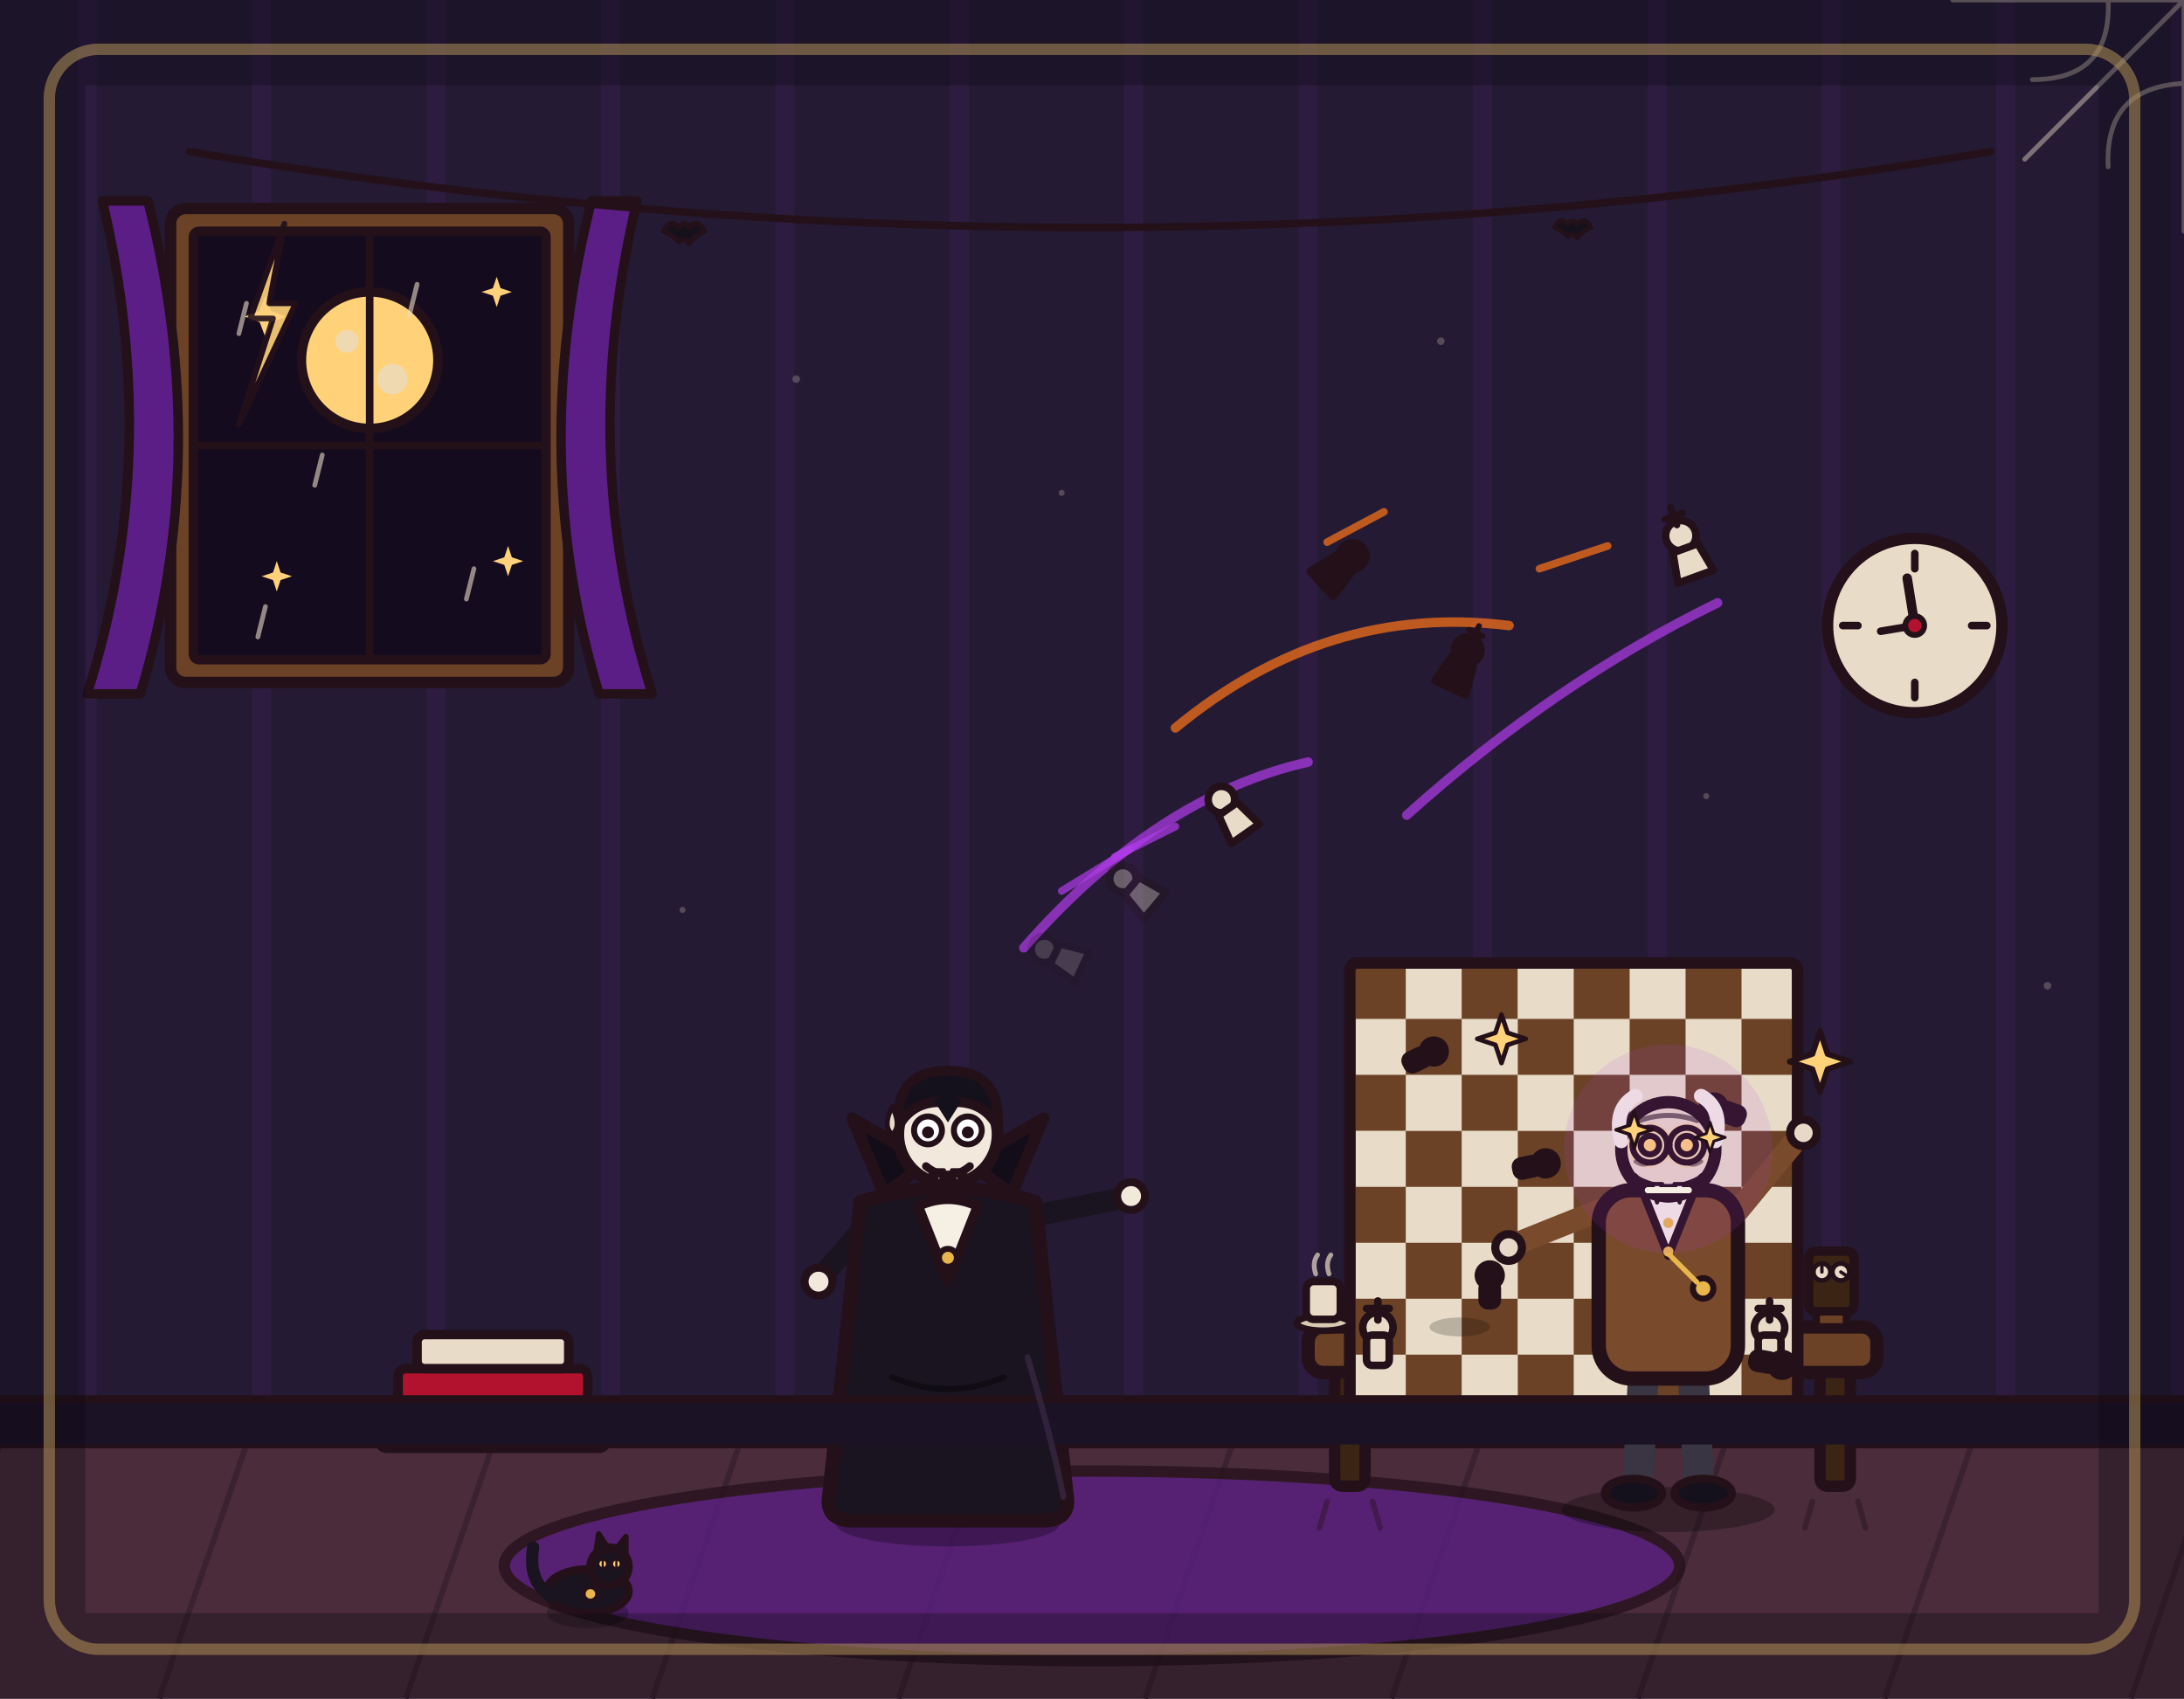
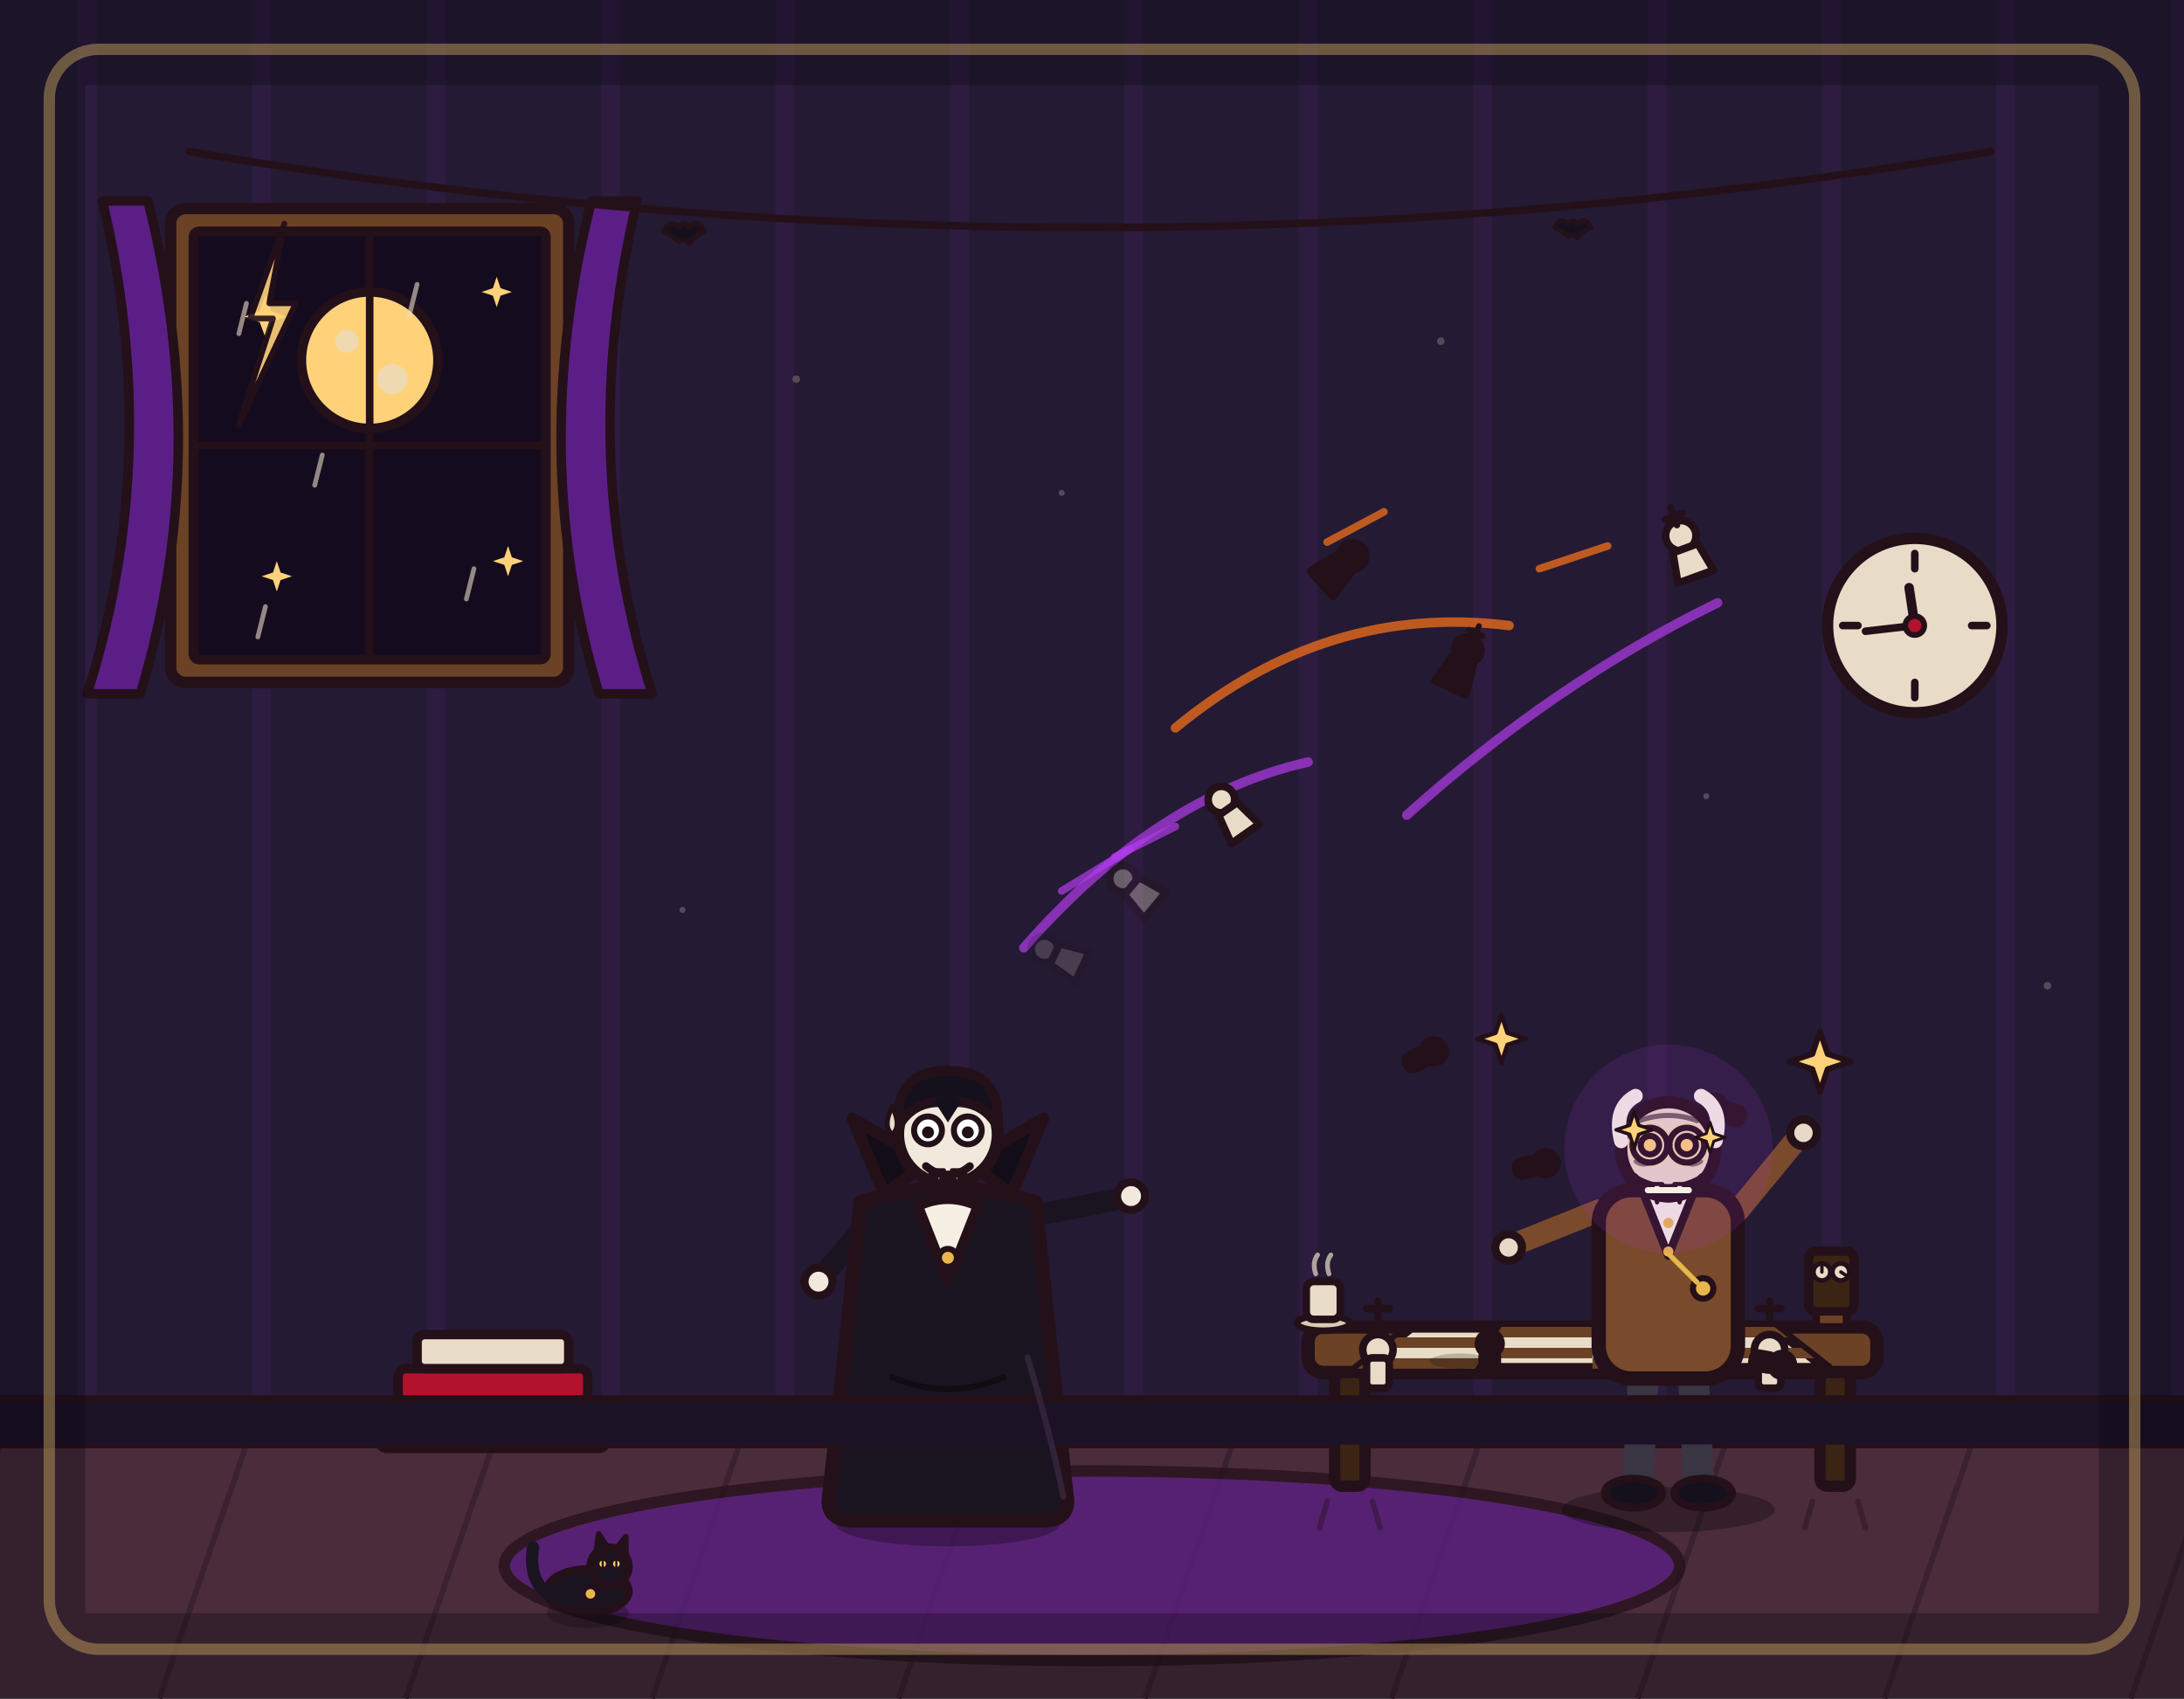
<svg xmlns="http://www.w3.org/2000/svg" viewBox="0 0 1152 896" width="1152" height="896">
  <rect x="0" y="0" width="1152" height="896" fill="#241a33" />
  <path d="M46 0V762M138 0V762M230 0V762M322 0V762M414 0V762M506 0V762M598 0V762M690 0V762M782 0V762M874 0V762M966 0V762M1058 0V762M1150 0V762" stroke="#b03aeb" stroke-width="10" opacity=".07" fill="none" />
  <g>
    <rect x="90" y="110" width="210" height="250" rx="8" fill="#6b4226" stroke="#241019" stroke-width="6" stroke-linejoin="round" />
    <rect x="102" y="122" width="186" height="226" rx="3" fill="#150b1e" stroke="#241019" stroke-width="5" stroke-linejoin="round" />
    <circle cx="195" cy="190" r="36" fill="#ffd27a" stroke="#241019" stroke-width="5" stroke-linejoin="round" />
    <circle cx="183" cy="180" r="6" fill="#e8dcc8" opacity="0.7" />
    <circle cx="207" cy="200" r="8" fill="#e8dcc8" opacity="0.7" />
    <path d="M140 156 L143 164 L151 167 L143 170 L140 178 L137 170 L129 167 L137 164 Z" fill="#ffd27a" />
    <path d="M262 146 L264 152 L270 154 L264 156 L262 162 L260 156 L254 154 L260 152 Z" fill="#ffd27a" />
    <path d="M146 296 L148 302 L154 304 L148 306 L146 312 L144 306 L138 304 L144 302 Z" fill="#ffd27a" />
    <path d="M268 288 L270 294 L276 296 L270 298 L268 304 L266 298 L260 296 L266 294 Z" fill="#ffd27a" />
    <line x1="195" y1="122" x2="195" y2="348" stroke="#241019" stroke-width="4" stroke-linecap="round" />
    <line x1="102" y1="235" x2="288" y2="235" stroke="#241019" stroke-width="4" stroke-linecap="round" />
  </g>
  <g>
    <circle cx="1010" cy="330" r="46" fill="#e8dcc8" stroke="#241019" stroke-width="6" stroke-linejoin="round" />
    <line x1="1010" y1="292" x2="1010" y2="300" stroke="#241019" stroke-width="4" stroke-linecap="round" />
    <line x1="1010" y1="360" x2="1010" y2="368" stroke="#241019" stroke-width="4" stroke-linecap="round" />
    <line x1="972" y1="330" x2="980" y2="330" stroke="#241019" stroke-width="4" stroke-linecap="round" />
    <line x1="1040" y1="330" x2="1048" y2="330" stroke="#241019" stroke-width="4" stroke-linecap="round" />
-     <line x1="1010" y1="330" x2="1006" y2="305" stroke="#241019" stroke-width="5" stroke-linecap="round" />
-     <line x1="1010" y1="330" x2="992" y2="333" stroke="#241019" stroke-width="4" stroke-linecap="round" />
+     <line x1="1010" y1="330" x2="1007" y2="310" stroke="#241019" stroke-width="5" stroke-linecap="round" />
+     <line x1="1010" y1="330" x2="984" y2="333" stroke="#241019" stroke-width="4" stroke-linecap="round" />
    <circle cx="1010" cy="330" r="5" fill="#b3122e" stroke="#241019" stroke-width="3" stroke-linejoin="round" />
  </g>
  <rect x="0" y="760" width="1152" height="136" fill="#4a2c3a" />
  <path d="M0 762 L-46 896M130 762 L84 896M260 762 L214 896M390 762 L344 896M520 762 L474 896M650 762 L604 896M780 762 L734 896M910 762 L864 896M1040 762 L994 896M1170 762 L1124 896" stroke="#3a2230" stroke-width="3" fill="none" />
  <line x1="0" y1="761" x2="1152" y2="761" stroke="#241019" stroke-width="6" stroke-linecap="round" />
  <ellipse cx="576" cy="826" rx="310" ry="50" fill="#5b1e86" stroke="#241019" stroke-width="6" stroke-linejoin="round" stroke-linecap="round" opacity="0.75" />
  <rect x="200" y="742" width="120" height="22" rx="4" fill="#b03aeb" stroke="#241019" stroke-width="5" stroke-linejoin="round" />
  <rect x="210" y="722" width="100" height="20" rx="4" fill="#b3122e" stroke="#241019" stroke-width="5" stroke-linejoin="round" />
  <rect x="220" y="704" width="80" height="18" rx="4" fill="#e8dcc8" stroke="#241019" stroke-width="5" stroke-linejoin="round" />
  <rect x="690" y="700" width="300" height="24" rx="8" fill="#6b4226" stroke="#241019" stroke-width="7" stroke-linejoin="round" stroke-linecap="round" />
  <rect x="704" y="724" width="16" height="60" rx="4" fill="#3c2415" stroke="#241019" stroke-width="6" stroke-linejoin="round" stroke-linecap="round" />
  <rect x="960" y="724" width="16" height="60" rx="4" fill="#3c2415" stroke="#241019" stroke-width="6" stroke-linejoin="round" stroke-linecap="round" />
-   <rect x="712" y="508" width="236.2" height="236.2" rx="4" fill="#e8dcc8" stroke="#241019" stroke-width="6" stroke-linejoin="round" />
-   <rect x="712" y="508" width="29.5" height="29.5" fill="#6b4226" stroke="none" />
-   <rect x="712" y="567" width="29.5" height="29.5" fill="#6b4226" stroke="none" />
-   <rect x="712" y="626.1" width="29.5" height="29.5" fill="#6b4226" stroke="none" />
-   <rect x="712" y="685.1" width="29.5" height="29.5" fill="#6b4226" stroke="none" />
-   <rect x="741.5" y="537.5" width="29.5" height="29.5" fill="#6b4226" stroke="none" />
-   <rect x="741.5" y="596.6" width="29.5" height="29.5" fill="#6b4226" stroke="none" />
-   <rect x="741.5" y="655.6" width="29.5" height="29.5" fill="#6b4226" stroke="none" />
-   <rect x="741.5" y="714.6" width="29.5" height="29.5" fill="#6b4226" stroke="none" />
-   <rect x="771" y="508" width="29.5" height="29.5" fill="#6b4226" stroke="none" />
-   <rect x="771" y="567" width="29.5" height="29.5" fill="#6b4226" stroke="none" />
-   <rect x="771" y="626.1" width="29.5" height="29.5" fill="#6b4226" stroke="none" />
-   <rect x="771" y="685.1" width="29.5" height="29.5" fill="#6b4226" stroke="none" />
-   <rect x="800.6" y="537.5" width="29.5" height="29.5" fill="#6b4226" stroke="none" />
-   <rect x="800.6" y="596.6" width="29.5" height="29.5" fill="#6b4226" stroke="none" />
-   <rect x="800.6" y="655.6" width="29.5" height="29.5" fill="#6b4226" stroke="none" />
-   <rect x="800.6" y="714.6" width="29.5" height="29.5" fill="#6b4226" stroke="none" />
-   <rect x="830.1" y="508" width="29.5" height="29.5" fill="#6b4226" stroke="none" />
-   <rect x="830.1" y="567" width="29.5" height="29.5" fill="#6b4226" stroke="none" />
-   <rect x="830.1" y="626.1" width="29.5" height="29.5" fill="#6b4226" stroke="none" />
-   <rect x="830.1" y="685.1" width="29.5" height="29.5" fill="#6b4226" stroke="none" />
-   <rect x="859.6" y="537.5" width="29.5" height="29.5" fill="#6b4226" stroke="none" />
-   <rect x="859.6" y="596.6" width="29.5" height="29.5" fill="#6b4226" stroke="none" />
-   <rect x="859.6" y="655.6" width="29.5" height="29.5" fill="#6b4226" stroke="none" />
-   <rect x="859.6" y="714.6" width="29.5" height="29.5" fill="#6b4226" stroke="none" />
-   <rect x="889.1" y="508" width="29.5" height="29.5" fill="#6b4226" stroke="none" />
-   <rect x="889.1" y="567" width="29.5" height="29.5" fill="#6b4226" stroke="none" />
-   <rect x="889.1" y="626.1" width="29.5" height="29.5" fill="#6b4226" stroke="none" />
-   <rect x="889.1" y="685.1" width="29.5" height="29.5" fill="#6b4226" stroke="none" />
-   <rect x="918.6" y="537.5" width="29.5" height="29.5" fill="#6b4226" stroke="none" />
-   <rect x="918.6" y="596.6" width="29.5" height="29.5" fill="#6b4226" stroke="none" />
-   <rect x="918.6" y="655.6" width="29.5" height="29.5" fill="#6b4226" stroke="none" />
-   <rect x="918.6" y="714.6" width="29.5" height="29.5" fill="#6b4226" stroke="none" />
-   <rect x="712" y="508" width="236.2" height="236.2" rx="4" fill="none" stroke="#241019" stroke-width="6" stroke-linejoin="round" stroke-linecap="round" />
-   <ellipse cx="770" cy="700" rx="16" ry="5" fill="#000000" opacity="0.2" />
+   <polygon points="716,722 964,722 936,700 744,700" fill="#e8dcc8" stroke="#241019" stroke-width="6" stroke-linejoin="round" />
+   <g fill="#6b4226" stroke="none">
+     <polygon points="792,700 840,700 840,705.5 788.5,705.5" />
+     <polygon points="888,700 936,700 943,705.5 891.5,705.5" />
+     <polygon points="737,705.5 788.5,705.5 785,711 730,711" />
+     <polygon points="840,705.5 891.5,705.5 895,711 840,711" />
+     <polygon points="785,711 840,711 840,716.5 781.5,716.5" />
+     <polygon points="895,711 950,711 957,716.5 898.5,716.5" />
+     <polygon points="723,716.5 781.5,716.5 778,722 716,722" />
+     <polygon points="840,716.5 898.5,716.5 902,722 840,722" />
+   </g>
+   <ellipse cx="770" cy="718" rx="16" ry="4" fill="#000000" opacity="0.2" />
  <ellipse cx="880" cy="640" rx="14" ry="4.5" fill="#000000" opacity="0.2" />
-   <circle cx="726.8" cy="700.3" r="8" fill="#e8dcc8" stroke="#241019" stroke-width="4" stroke-linejoin="round" />
-   <rect x="720.8" y="704.3" width="12" height="16" rx="3" fill="#e8dcc8" stroke="#241019" stroke-width="4" stroke-linejoin="round" />
+   <circle cx="726.8" cy="712" r="8" fill="#e8dcc8" stroke="#241019" stroke-width="4" stroke-linejoin="round" />
+   <rect x="720.8" y="716.3" width="12" height="16" rx="3" fill="#e8dcc8" stroke="#241019" stroke-width="4" stroke-linejoin="round" />
  <line x1="726.8" y1="686.3" x2="726.8" y2="696.3" stroke="#241019" stroke-width="4" stroke-linecap="round" />
  <line x1="720.8" y1="690.3" x2="732.8" y2="690.3" stroke="#241019" stroke-width="4" stroke-linecap="round" />
-   <circle cx="933.4" cy="700.3" r="8" fill="#e8dcc8" stroke="#241019" stroke-width="4" stroke-linejoin="round" />
-   <rect x="927.4" y="704.3" width="12" height="16" rx="3" fill="#e8dcc8" stroke="#241019" stroke-width="4" stroke-linejoin="round" />
+   <circle cx="933.4" cy="712" r="8" fill="#e8dcc8" stroke="#241019" stroke-width="4" stroke-linejoin="round" />
+   <rect x="927.4" y="716.3" width="12" height="16" rx="3" fill="#e8dcc8" stroke="#241019" stroke-width="4" stroke-linejoin="round" />
  <line x1="933.4" y1="686.3" x2="933.4" y2="696.3" stroke="#241019" stroke-width="4" stroke-linecap="round" />
  <line x1="927.4" y1="690.3" x2="939.4" y2="690.3" stroke="#241019" stroke-width="4" stroke-linecap="round" />
-   <circle cx="785.8" cy="672.8" r="6" fill="#241019" stroke="#241019" stroke-width="4" stroke-linejoin="round" />
-   <rect x="781.8" y="676.8" width="8" height="12" rx="3" fill="#241019" stroke="#241019" stroke-width="4" stroke-linejoin="round" />
-   <circle cx="874.4" cy="672.8" r="6" fill="#241019" stroke="#241019" stroke-width="4" stroke-linejoin="round" />
-   <rect x="870.4" y="676.8" width="8" height="12" rx="3" fill="#241019" stroke="#241019" stroke-width="4" stroke-linejoin="round" />
+   <circle cx="785.8" cy="708.8" r="6" fill="#241019" stroke="#241019" stroke-width="4" stroke-linejoin="round" />
+   <rect x="781.8" y="712.8" width="8" height="12" rx="3" fill="#241019" stroke="#241019" stroke-width="4" stroke-linejoin="round" />
+   <circle cx="874.4" cy="708.8" r="6" fill="#241019" stroke="#241019" stroke-width="4" stroke-linejoin="round" />
+   <rect x="870.4" y="712.8" width="8" height="12" rx="3" fill="#241019" stroke="#241019" stroke-width="4" stroke-linejoin="round" />
  <g transform="rotate(78 815.3 613.7)">
    <circle cx="815.3" cy="613.7" r="6" fill="#241019" stroke="#241019" stroke-width="4" stroke-linejoin="round" />
    <rect x="811.3" y="617.7" width="8" height="12" rx="3" fill="#241019" stroke="#241019" stroke-width="4" stroke-linejoin="round" />
  </g>
  <g transform="rotate(-70 903.9 584.2)">
    <circle cx="903.9" cy="584.2" r="6" fill="#241019" stroke="#241019" stroke-width="4" stroke-linejoin="round" />
    <rect x="899.9" y="588.2" width="8" height="12" rx="3" fill="#241019" stroke="#241019" stroke-width="4" stroke-linejoin="round" />
  </g>
  <g transform="rotate(64 756.3 554.7)">
    <circle cx="756.3" cy="554.7" r="6" fill="#241019" stroke="#241019" stroke-width="4" stroke-linejoin="round" />
    <rect x="752.3" y="558.7" width="8" height="12" rx="3" fill="#241019" stroke="#241019" stroke-width="4" stroke-linejoin="round" />
  </g>
  <path d="M540 500 Q610 420 690 402" fill="none" stroke="#b03aeb" stroke-width="5" stroke-linecap="round" opacity="0.7" />
  <path d="M620 384 Q700 318 796 330" fill="none" stroke="#ff7518" stroke-width="5" stroke-linecap="round" opacity="0.7" />
  <path d="M742 430 Q820 360 906 318" fill="none" stroke="#b03aeb" stroke-width="5" stroke-linecap="round" opacity="0.7" />
  <path d="M560 470 L596 448" stroke="#b03aeb" stroke-width="4" stroke-linecap="round" opacity="0.7" />
  <path d="M588 452 L620 436" stroke="#b03aeb" stroke-width="4" stroke-linecap="round" opacity="0.7" />
  <path d="M812 300 L848 288" stroke="#ff7518" stroke-width="4" stroke-linecap="round" opacity="0.7" />
  <path d="M700 286 L730 270" stroke="#ff7518" stroke-width="4" stroke-linecap="round" opacity="0.7" />
  <g transform="translate(650 430) rotate(-35)">
    <circle cx="0" cy="-10" r="7" fill="#e8dcc8" stroke="#241019" stroke-width="4" stroke-linejoin="round" />
    <path d="M-6 -4 L6 -4 L9 12 L-9 12 Z" fill="#e8dcc8" stroke="#241019" stroke-width="4" stroke-linejoin="round" stroke-linecap="round" />
  </g>
  <g transform="translate(770 352) rotate(25)">
    <circle cx="0" cy="-10" r="7" fill="#241019" stroke="#241019" stroke-width="4" stroke-linejoin="round" />
    <path d="M-6 -4 L6 -4 L9 12 L-9 12 Z" fill="#241019" stroke="#241019" stroke-width="4" stroke-linejoin="round" stroke-linecap="round" />
    <line x1="0" y1="-24" x2="0" y2="-16" stroke="#241019" stroke-width="3" stroke-linecap="round" />
    <line x1="-4" y1="-20" x2="4" y2="-20" stroke="#241019" stroke-width="3" stroke-linecap="round" />
  </g>
  <g transform="translate(890 292) rotate(-20)">
    <circle cx="0" cy="-10" r="8" fill="#e8dcc8" stroke="#241019" stroke-width="4" stroke-linejoin="round" />
    <path d="M-7 -3 L7 -3 L10 13 L-10 13 Z" fill="#e8dcc8" stroke="#241019" stroke-width="4" stroke-linejoin="round" stroke-linecap="round" />
    <line x1="0" y1="-26" x2="0" y2="-16" stroke="#241019" stroke-width="3.5" stroke-linecap="round" />
    <line x1="-5" y1="-21" x2="5" y2="-21" stroke="#241019" stroke-width="3.5" stroke-linecap="round" />
  </g>
  <g transform="translate(706 300) rotate(48)">
    <circle cx="0" cy="-10" r="7" fill="#241019" stroke="#241019" stroke-width="4" stroke-linejoin="round" />
    <path d="M-6 -4 L6 -4 L9 12 L-9 12 Z" fill="#241019" stroke="#241019" stroke-width="4" stroke-linejoin="round" stroke-linecap="round" />
  </g>
  <g transform="translate(960 560)">
    <path d="M0 -16 L4 -4 L16 0 L4 4 L0 16 L-4 4 L-16 0 L-4 -4 Z" fill="#ffd27a" stroke="#241019" stroke-width="3" stroke-linejoin="round" />
  </g>
  <g transform="translate(792 548) scale(0.8)">
    <path d="M0 -16 L4 -4 L16 0 L4 4 L0 16 L-4 4 L-16 0 L-4 -4 Z" fill="#ffd27a" stroke="#241019" stroke-width="3" stroke-linejoin="round" />
  </g>
  <g transform="translate(500 800) scale(1.05)">
    <ellipse cx="0" cy="4" rx="56" ry="11" fill="#000000" stroke-width="0" stroke-linejoin="round" stroke-linecap="round" stroke="none" opacity="0.28" />
    <path d="M-12 -62 L-16 -6" fill="none" stroke="#241a2e" stroke-width="15" stroke-linecap="round" stroke-linejoin="round" />
    <path d="M12 -62 L16 -6" fill="none" stroke="#241a2e" stroke-width="15" stroke-linecap="round" stroke-linejoin="round" />
    <ellipse cx="-18" cy="-4" rx="15" ry="7" fill="#14101c" stroke="#241019" stroke-width="4" stroke-linejoin="round" stroke-linecap="round" />
    <ellipse cx="18" cy="-4" rx="15" ry="7" fill="#14101c" stroke="#241019" stroke-width="4" stroke-linejoin="round" stroke-linecap="round" />
    <path d="M-38 -150 L-62 -122" fill="none" stroke="#1a1420" stroke-width="11" stroke-linecap="round" stroke-linejoin="round" />
    <circle cx="-65" cy="-118" r="7" fill="#f2e8dc" stroke="#241019" stroke-width="4" stroke-linejoin="round" stroke-linecap="round" />
    <path d="M38 -150 L88 -160" fill="none" stroke="#1a1420" stroke-width="11" stroke-linecap="round" stroke-linejoin="round" />
    <circle cx="92" cy="-161" r="7" fill="#f2e8dc" stroke="#241019" stroke-width="4" stroke-linejoin="round" stroke-linecap="round" />
    <path d="M-44 -158 Q-52 -80 -60 -8 Q-60 2 -48 2 L48 2 Q60 2 60 -8 Q52 -80 44 -158 Q0 -172 -44 -158 Z" fill="#1a1420" stroke="#241019" stroke-width="7" stroke-linejoin="round" stroke-linecap="round" />
    <path d="M-32 -162 L-48 -200 L-10 -178 Z" fill="#120d18" stroke="#241019" stroke-width="6" stroke-linejoin="round" stroke-linecap="round" />
    <path d="M32 -162 L48 -200 L10 -178 Z" fill="#120d18" stroke="#241019" stroke-width="6" stroke-linejoin="round" stroke-linecap="round" />
    <path d="M-15 -156 L0 -118 L15 -156 Q0 -163 -15 -156 Z" fill="#f6efe4" stroke="#241019" stroke-width="5" stroke-linejoin="round" stroke-linecap="round" />
    <circle cx="0" cy="-192" r="25" fill="#f2e8dc" stroke="#241019" stroke-width="6" stroke-linejoin="round" stroke-linecap="round" />
    <path d="M-25 -196 Q-27 -224 0 -224 Q27 -224 25 -196 Q17 -210 0 -208 Q-17 -210 -25 -196 Z" fill="#14101c" stroke="#241019" stroke-width="5" stroke-linejoin="round" stroke-linecap="round" />
    <path d="M-7 -209 L0 -198 L7 -209 Q0 -213 -7 -209 Z" fill="#14101c" stroke-width="0" stroke-linejoin="round" stroke-linecap="round" stroke="none" />
    <circle cx="-10" cy="-194" r="7" fill="#ffffff" stroke="#241019" stroke-width="3" stroke-linejoin="round" />
    <circle cx="10" cy="-194" r="7" fill="#ffffff" stroke="#241019" stroke-width="3" stroke-linejoin="round" />
    <circle cx="-10" cy="-193" r="3" fill="#241019" stroke-width="0" stroke-linejoin="round" stroke-linecap="round" stroke="none" />
    <circle cx="10" cy="-193" r="3" fill="#241019" stroke-width="0" stroke-linejoin="round" stroke-linecap="round" stroke="none" />
    <path d="M-11 -176 Q0 -167 11 -176" fill="none" stroke="#241019" stroke-width="4" stroke-linecap="round" stroke-linejoin="round" />
    <path d="M-7 -174 L-2 -174 L-4.5 -166 Z" fill="#ffffff" stroke="#241019" stroke-width="2" stroke-linejoin="round" stroke-linecap="round" />
    <path d="M2 -174 L7 -174 L4.5 -166 Z" fill="#ffffff" stroke="#241019" stroke-width="2" stroke-linejoin="round" stroke-linecap="round" />
  </g>
  <g transform="translate(880 792) scale(1.08)">
    <ellipse cx="0" cy="4" rx="52" ry="11" fill="#000000" stroke-width="0" stroke-linejoin="round" stroke-linecap="round" stroke="none" opacity="0.28" />
    <path d="M-12 -66 L-15 -6" fill="none" stroke="#3a3542" stroke-width="15" stroke-linecap="round" stroke-linejoin="round" />
    <path d="M12 -66 L15 -6" fill="none" stroke="#3a3542" stroke-width="15" stroke-linecap="round" stroke-linejoin="round" />
    <ellipse cx="-17" cy="-4" rx="14" ry="7" fill="#14101c" stroke="#241019" stroke-width="4" stroke-linejoin="round" stroke-linecap="round" />
    <ellipse cx="17" cy="-4" rx="14" ry="7" fill="#14101c" stroke="#241019" stroke-width="4" stroke-linejoin="round" stroke-linecap="round" />
    <path d="M-34 -142 L-74 -126" fill="none" stroke="#7a4a2c" stroke-width="11" stroke-linecap="round" stroke-linejoin="round" />
    <circle cx="-78" cy="-124" r="6.5" fill="#e8d8c8" stroke="#241019" stroke-width="4" stroke-linejoin="round" stroke-linecap="round" />
    <path d="M34 -142 L62 -176" fill="none" stroke="#7a4a2c" stroke-width="11" stroke-linecap="round" stroke-linejoin="round" />
    <circle cx="66" cy="-180" r="6.5" fill="#e8d8c8" stroke="#241019" stroke-width="4" stroke-linejoin="round" stroke-linecap="round" />
    <rect x="-34" y="-152" width="68" height="92" rx="16" fill="#7a4a2c" stroke="#241019" stroke-width="7" stroke-linejoin="round" stroke-linecap="round" />
    <path d="M-12 -150 L0 -120 L12 -150 Z" fill="#f6efe4" stroke="#241019" stroke-width="4" stroke-linejoin="round" stroke-linecap="round" />
    <circle cx="0" cy="-136" r="2.5" fill="#e8b64c" stroke-width="0" stroke-linejoin="round" stroke-linecap="round" stroke="none" />
    <circle cx="0" cy="-122" r="2.5" fill="#e8b64c" stroke-width="0" stroke-linejoin="round" stroke-linecap="round" stroke="none" />
    <circle cx="0" cy="-172" r="23" fill="#e8d8c8" stroke="#241019" stroke-width="6" stroke-linejoin="round" stroke-linecap="round" />
    <path d="M-23 -176 Q-27 -192 -16 -198" fill="none" stroke="#f6efe4" stroke-width="7" stroke-linecap="round" stroke-linejoin="round" />
    <path d="M23 -176 Q27 -192 16 -198" fill="none" stroke="#f6efe4" stroke-width="7" stroke-linecap="round" stroke-linejoin="round" />
    <circle cx="-9" cy="-174" r="11" fill="#ffd27a" opacity="0.35" />
    <circle cx="9" cy="-174" r="11" fill="#ffd27a" opacity="0.35" />
    <circle cx="-9" cy="-174" r="4.5" fill="#ffd27a" stroke="#241019" stroke-width="3" stroke-linejoin="round" />
    <circle cx="9" cy="-174" r="4.5" fill="#ffd27a" stroke="#241019" stroke-width="3" stroke-linejoin="round" />
    <circle cx="-9" cy="-174" r="8.5" fill="none" stroke="#241019" stroke-width="3" stroke-linejoin="round" stroke-linecap="round" />
    <circle cx="9" cy="-174" r="8.5" fill="none" stroke="#241019" stroke-width="3" stroke-linejoin="round" stroke-linecap="round" />
    <line x1="-0.5" y1="-174" x2="0.5" y2="-174" stroke="#241019" stroke-width="3" stroke-linecap="round" />
    <path d="M-17 -158 Q0 -138 17 -158 Q0 -148 -17 -158 Z" fill="#241019" stroke="#241019" stroke-width="4" stroke-linejoin="round" stroke-linecap="round" />
    <path d="M-8 -155 L-3 -155 L-5.5 -146 Z" fill="#ffffff" stroke="#241019" stroke-width="2" stroke-linejoin="round" stroke-linecap="round" />
    <path d="M3 -155 L8 -155 L5.5 -146 Z" fill="#ffffff" stroke="#241019" stroke-width="2" stroke-linejoin="round" stroke-linecap="round" />
    <path d="M-17 -158 Q0 -140 17 -158" fill="none" stroke="#241019" stroke-width="5" stroke-linecap="round" />
  </g>
  <g transform="translate(310 848) scale(0.72)">
    <ellipse cx="0" cy="4" rx="30" ry="11" fill="#000000" stroke-width="0" stroke-linejoin="round" stroke-linecap="round" stroke="none" opacity="0.25" />
    <ellipse cx="0" cy="-12" rx="30" ry="16" fill="#1a1420" stroke="#241019" stroke-width="6" stroke-linejoin="round" stroke-linecap="round" />
    <circle cx="16" cy="-30" r="14" fill="#1a1420" stroke="#241019" stroke-width="6" stroke-linejoin="round" stroke-linecap="round" />
    <path d="M6 -40 L8 -54 L16 -42 Z" fill="#1a1420" stroke="#241019" stroke-width="4" stroke-linejoin="round" stroke-linecap="round" />
    <path d="M20 -42 L28 -52 L28 -38 Z" fill="#1a1420" stroke="#241019" stroke-width="4" stroke-linejoin="round" stroke-linecap="round" />
    <circle cx="11" cy="-32" r="3.4" fill="#ffd27a" stroke="#241019" stroke-width="2" stroke-linejoin="round" stroke-linecap="round" />
    <circle cx="21" cy="-32" r="3.4" fill="#ffd27a" stroke="#241019" stroke-width="2" stroke-linejoin="round" stroke-linecap="round" />
    <line x1="11" y1="-35" x2="11" y2="-29" stroke="#241019" stroke-width="1.6" stroke-linecap="round" />
    <line x1="21" y1="-35" x2="21" y2="-29" stroke="#241019" stroke-width="1.6" stroke-linecap="round" />
    <circle cx="2" cy="-10" r="5" fill="#e8b64c" stroke="#241019" stroke-width="3" stroke-linejoin="round" stroke-linecap="round" />
  </g>
  <rect x="0" y="738" width="1152" height="24" fill="#1c1226" />
  <line x1="0" y1="738" x2="1152" y2="738" stroke="#241019" stroke-width="4" stroke-linecap="round" />
  <path d="M78 106 Q112 240 74 366 L46 366 Q86 240 54 106 Z" fill="#5b1e86" stroke="#241019" stroke-width="5" stroke-linejoin="round" />
  <path d="M312 106 Q278 240 316 366 L344 366 Q304 240 336 106 Z" fill="#5b1e86" stroke="#241019" stroke-width="5" stroke-linejoin="round" />
-   <g stroke="#e8dcc8" stroke-width="2.5" fill="none" opacity="0.45" stroke-linecap="round">
-     <path d="M1152 0 L1030 0 M1152 0 L1152 122 M1152 0 L1068 84" />
-     <path d="M1112 0 Q1114 42 1072 42 M1152 44 Q1110 46 1112 88" />
-   </g>
  <g fill="#e8dcc8" opacity="0.25">
    <circle cx="420" cy="200" r="2" />
    <circle cx="560" cy="260" r="1.6" />
    <circle cx="760" cy="180" r="2" />
    <circle cx="900" cy="420" r="1.6" />
    <circle cx="360" cy="480" r="1.6" />
    <circle cx="1080" cy="520" r="2" />
  </g>
  <path d="M100 80 Q576 160 1050 80" fill="none" stroke="#241019" stroke-width="4" stroke-linecap="round" />
  <path d="M0 0 Q4 -8 9 -2 Q12 -7 15 -2 Q20 -8 24 0 Q19 2 15 7 Q12 3 9 6 Q5 2 0 0 Z" transform="translate(350 122) scale(0.9)" fill="#14101c" stroke="#241019" stroke-width="3" stroke-linejoin="round" />
  <path d="M0 0 Q4 -8 9 -2 Q12 -7 15 -2 Q20 -8 24 0 Q19 2 15 7 Q12 3 9 6 Q5 2 0 0 Z" transform="translate(820 120) scale(0.8)" fill="#14101c" stroke="#241019" stroke-width="3" stroke-linejoin="round" />
  <g transform="translate(966 686)">
    <rect x="-12" y="-26" width="24" height="32" rx="4" fill="#3c2415" stroke="#241019" stroke-width="5" stroke-linejoin="round" />
    <circle cx="-5" cy="-15" r="4.5" fill="#e8dcc8" stroke="#241019" stroke-width="2.5" />
    <circle cx="5" cy="-15" r="4.5" fill="#e8dcc8" stroke="#241019" stroke-width="2.5" />
    <line x1="-5" y1="-15" x2="-5" y2="-19" stroke="#241019" stroke-width="1.8" stroke-linecap="round" />
    <line x1="5" y1="-15" x2="8" y2="-13" stroke="#241019" stroke-width="1.8" stroke-linecap="round" />
    <rect x="-8" y="6" width="16" height="8" rx="2" fill="#6b4226" stroke="#241019" stroke-width="4" stroke-linejoin="round" />
  </g>
  <g transform="translate(698 684)">
    <ellipse cx="0" cy="14" rx="14" ry="4" fill="#d9cbb2" stroke="#241019" stroke-width="3.5" />
    <rect x="-9" y="-8" width="18" height="20" rx="4" fill="#e8dcc8" stroke="#241019" stroke-width="4" />
    <path d="M-4 -12 Q-6 -18 -3 -22 M3 -12 Q1 -18 4 -22" fill="none" stroke="#e8dcc8" stroke-width="2.5" opacity="0.7" stroke-linecap="round" />
  </g>
  <g transform="translate(880 792) scale(1.08)">
    <path d="M-14 -186 Q0 -191 14 -186" fill="none" stroke="#241019" stroke-width="2.5" stroke-linecap="round" opacity="0.6" />
    <path d="M-16 -166 Q-12 -163 -8 -166 M8 -166 Q12 -163 16 -166" fill="none" stroke="#241019" stroke-width="2" stroke-linecap="round" opacity="0.5" />
    <circle cx="17" cy="-104" r="5" fill="#e8b64c" stroke="#241019" stroke-width="3" />
    <line x1="1" y1="-120" x2="14" y2="-107" stroke="#e8b64c" stroke-width="2.5" stroke-linecap="round" />
  </g>
  <g transform="translate(500 800) scale(1.05)">
    <circle cx="0" cy="-130" r="4.5" fill="#e8b64c" stroke="#241019" stroke-width="3" />
    <path d="M-28 -70 Q0 -58 28 -70" fill="none" stroke="#000000" stroke-width="3" opacity="0.4" stroke-linecap="round" />
  </g>
  <g transform="translate(560 505) rotate(-65)" opacity="0.18">
    <circle cx="0" cy="-10" r="7" fill="#e8dcc8" stroke="#241019" stroke-width="4" />
    <path d="M-6 -4 L6 -4 L9 12 L-9 12 Z" fill="#e8dcc8" stroke="#241019" stroke-width="4" stroke-linejoin="round" />
  </g>
  <g transform="translate(600 470) rotate(-50)" opacity="0.35">
    <circle cx="0" cy="-10" r="7" fill="#e8dcc8" stroke="#241019" stroke-width="4" />
    <path d="M-6 -4 L6 -4 L9 12 L-9 12 Z" fill="#e8dcc8" stroke="#241019" stroke-width="4" stroke-linejoin="round" />
  </g>
  <circle cx="880" cy="606" r="55" fill="#b03aeb" opacity="0.12" />
  <g transform="translate(862 596) scale(0.6)">
    <path d="M0 -16 L4 -4 L16 0 L4 4 L0 16 L-4 4 L-16 0 L-4 -4 Z" fill="#ffd27a" stroke="#241019" stroke-width="3" stroke-linejoin="round" />
  </g>
  <g transform="translate(902 600) scale(0.5)">
    <path d="M0 -16 L4 -4 L16 0 L4 4 L0 16 L-4 4 L-16 0 L-4 -4 Z" fill="#ffd27a" stroke="#241019" stroke-width="3" stroke-linejoin="round" />
  </g>
  <g transform="translate(880 792) scale(1.08)">
    <line x1="-10" y1="-152" x2="10" y2="-152" stroke="#f6efe4" stroke-width="3" stroke-linecap="round" />
  </g>
  <g transform="translate(500 800) scale(1.05)">
    <path d="M-28 -206 Q-33 -196 -28 -192 Q-23 -196 -28 -206 Z" fill="#e8dcc8" stroke="#241019" stroke-width="2.5" stroke-linejoin="round" />
    <path d="M-8 -172 L8 -172" stroke="#241019" stroke-width="3.5" stroke-linecap="round" />
    <path d="M40 -80 Q52 -40 58 -10" fill="none" stroke="#3a2a44" stroke-width="3" opacity="0.7" stroke-linecap="round" />
  </g>
  <g transform="translate(310 848) scale(0.72)">
    <path d="M-26 -8 Q-44 -18 -40 -44" fill="none" stroke="#1a1420" stroke-width="9" stroke-linecap="round" />
  </g>
  <path d="M700 792 L696 806 M724 792 L728 806 M956 792 L952 806 M980 792 L984 806" stroke="#241019" stroke-width="3" opacity="0.4" stroke-linecap="round" />
  <g transform="rotate(100 940 720)">
    <circle cx="940" cy="720" r="6" fill="#241019" stroke="#241019" stroke-width="4" stroke-linejoin="round" />
    <rect x="936" y="724" width="8" height="12" rx="3" fill="#241019" stroke="#241019" stroke-width="4" stroke-linejoin="round" />
  </g>
  <path d="M150 118 L132 168 L144 168 L126 224 L156 160 L142 160 Z" fill="#ffd27a" stroke="#241019" stroke-width="3" stroke-linejoin="round" opacity="0.9" />
  <path d="M130 160 L126 176 M170 240 L166 256 M250 300 L246 316 M220 150 L216 166 M140 320 L136 336" stroke="#e8dcc8" stroke-width="2.5" opacity="0.6" stroke-linecap="round" />
  <rect x="26" y="26" width="1100" height="844" rx="26" fill="none" stroke="#ffd27a" stroke-width="6" opacity="0.55" />
  <rect x="0" y="0" width="1152" height="896" fill="none" stroke="#0b0710" stroke-width="90" opacity="0.32" />
</svg>
